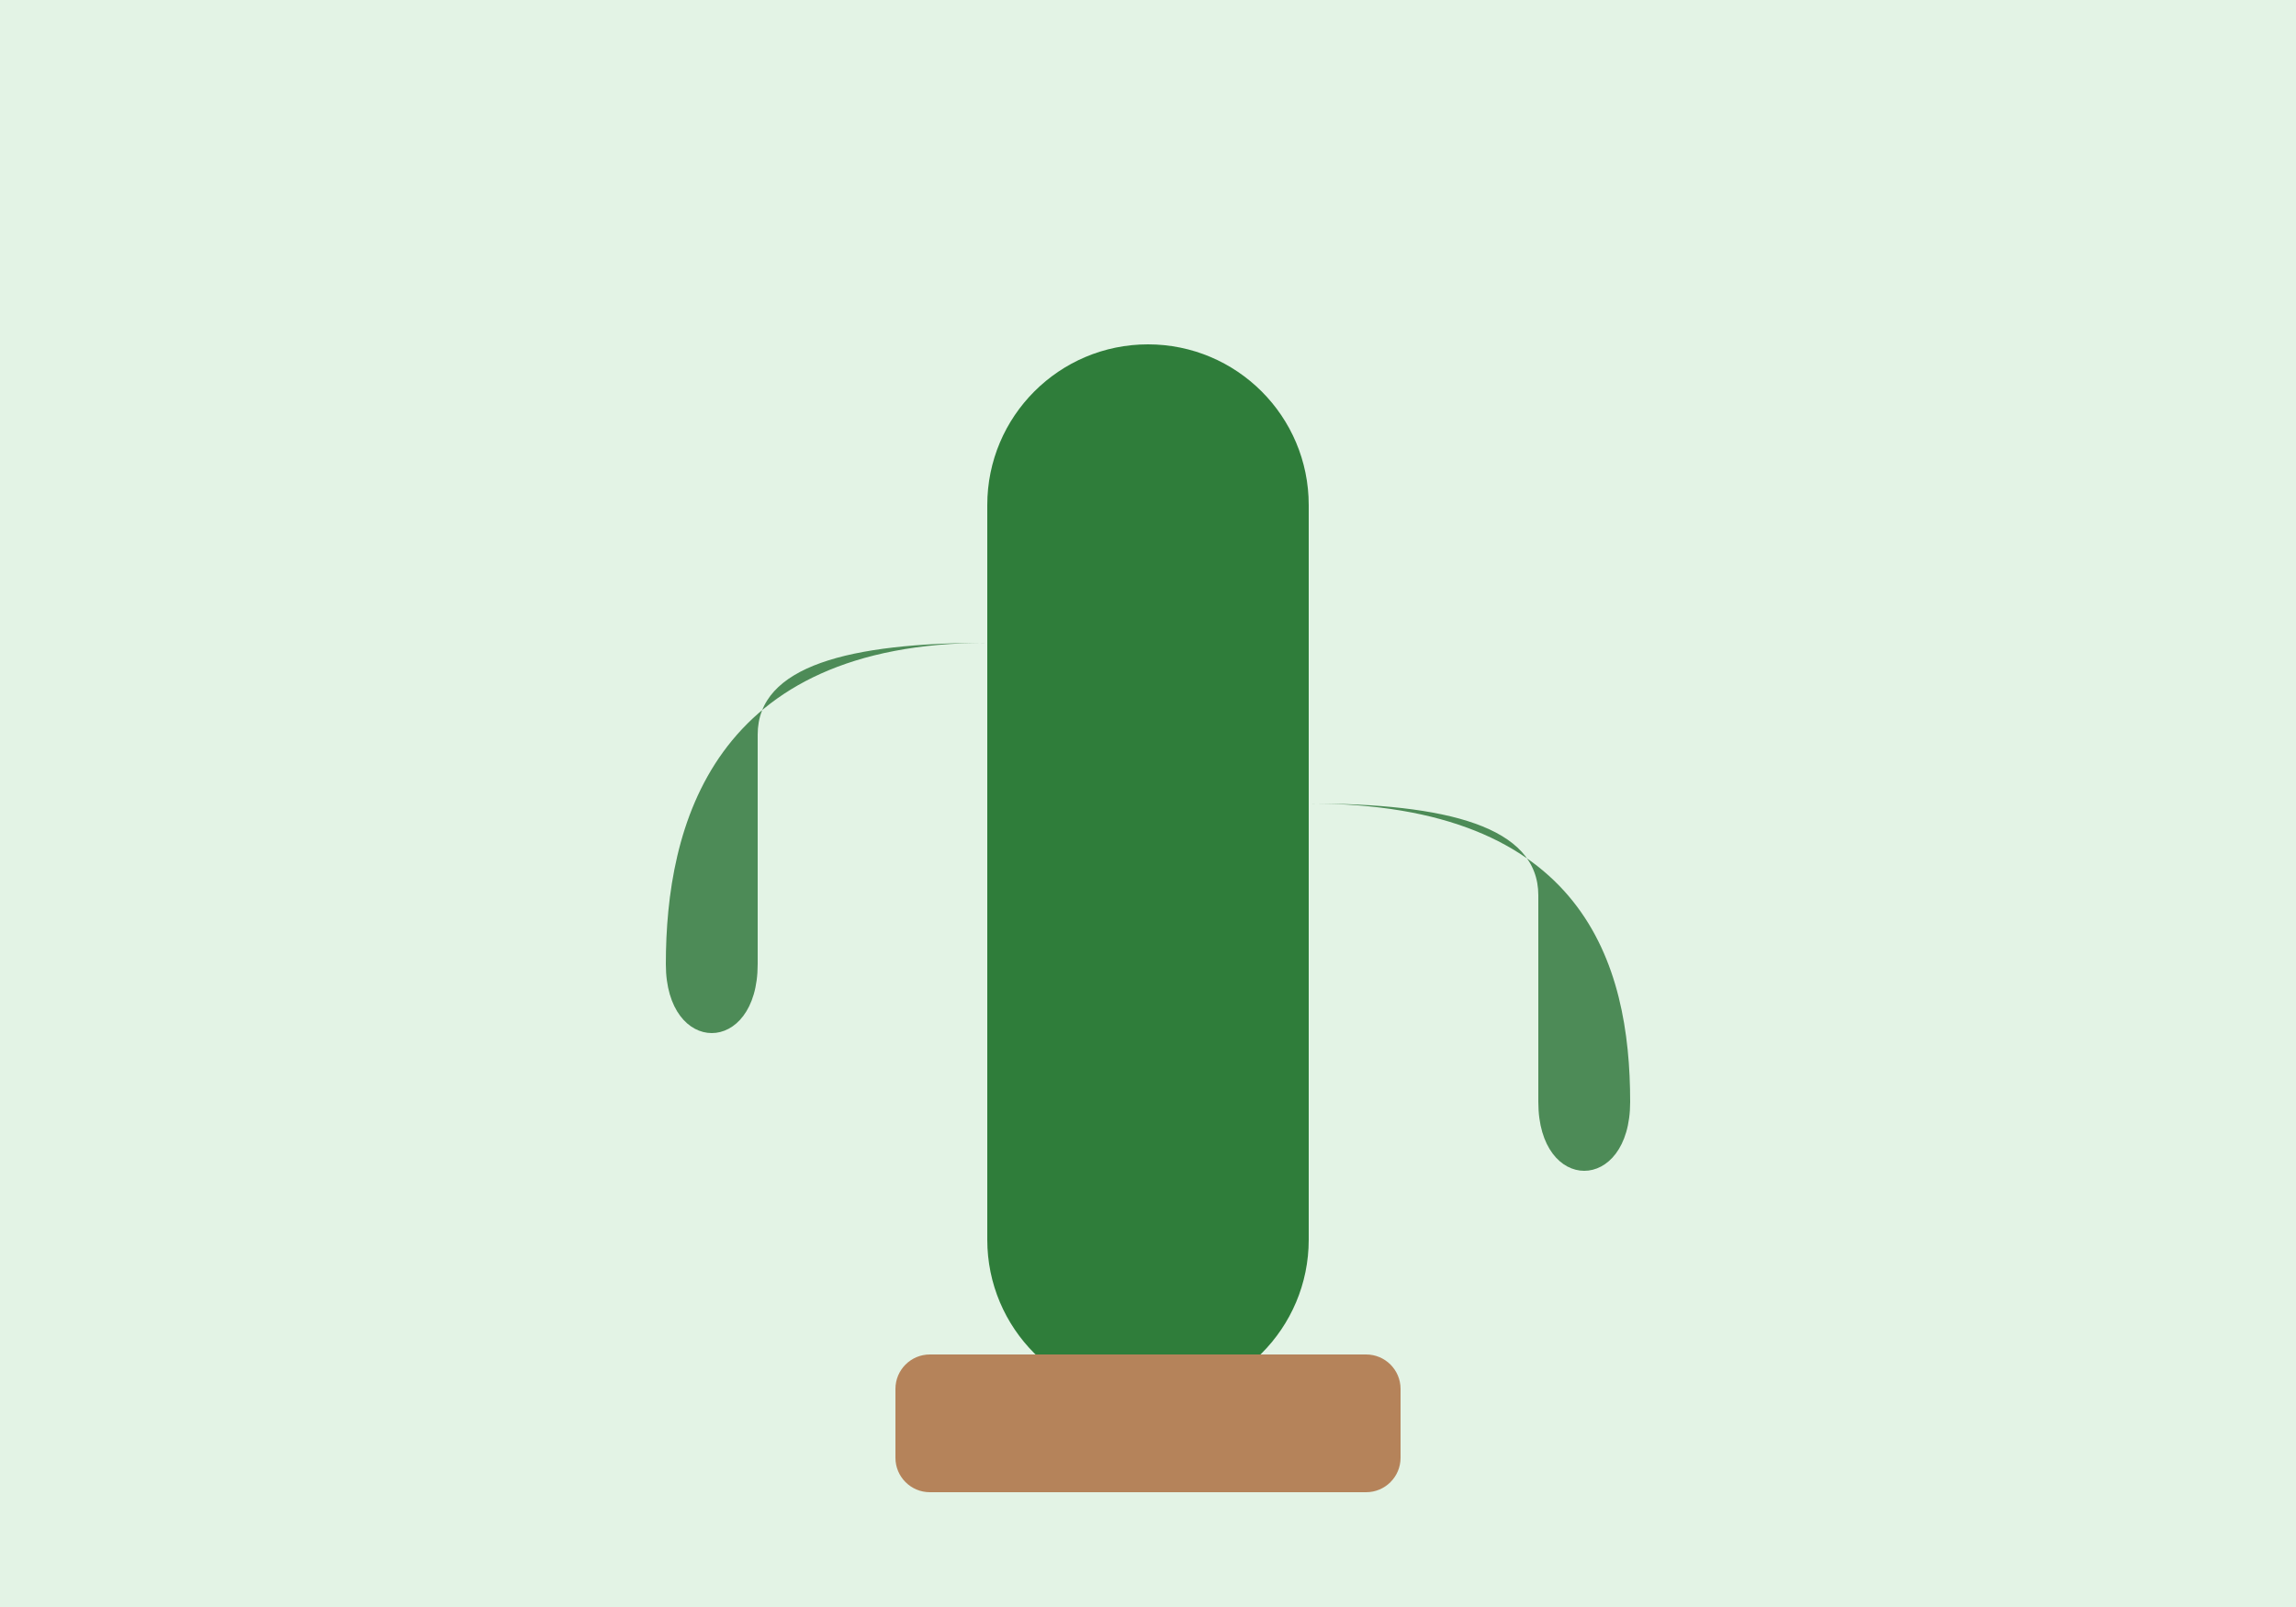
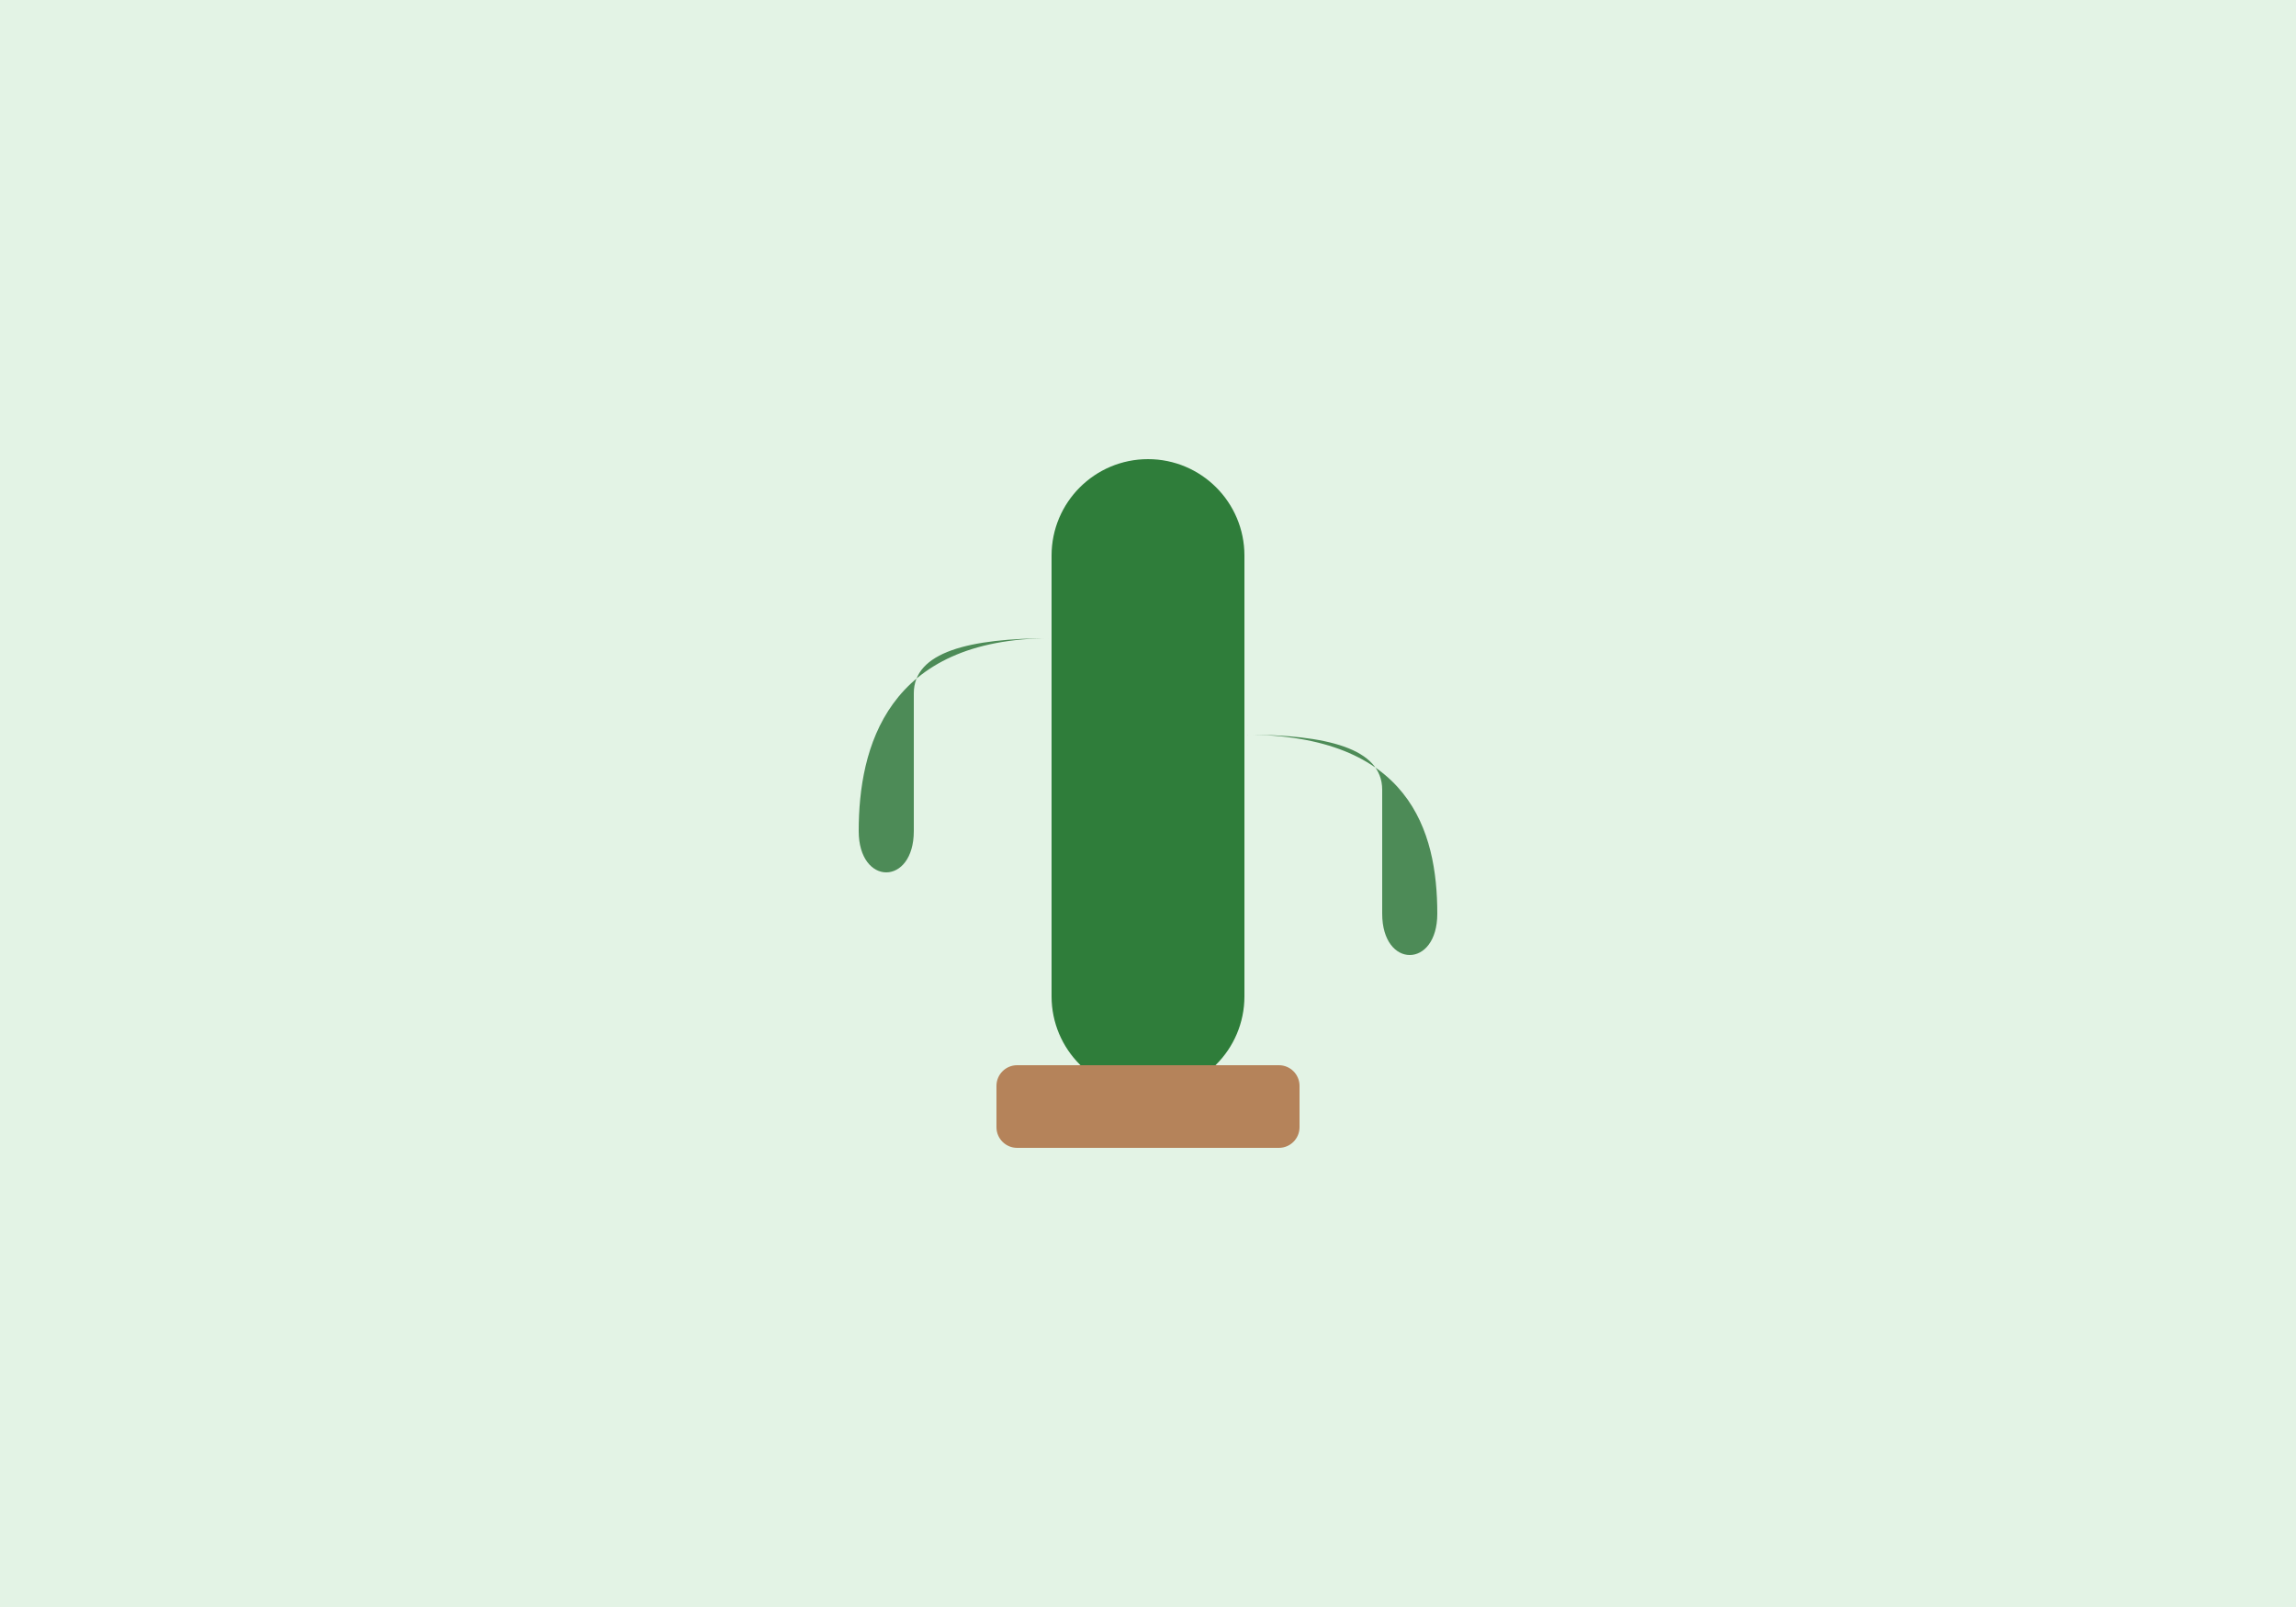
<svg xmlns="http://www.w3.org/2000/svg" viewBox="0 0 200 140" role="img" aria-label="Cactus">
  <rect width="200" height="140" fill="#e3f3e5" />
-   <rect x="86" y="30" width="28" height="92" rx="14" fill="#2f7d3a" />
-   <path d="M86 56 C62 56 58 72 58 84 C58 92 66 92 66 84 L66 64 C66 58 74 56 86 56 Z" fill="#4d8b57" />
-   <path d="M114 70 C138 70 142 84 142 96 C142 104 134 104 134 96 L134 78 C134 72 126 70 114 70 Z" fill="#4d8b57" />
-   <rect x="78" y="118" width="44" height="12" rx="3" fill="#b5835a" />
+   <g id="art" transform="translate(40 22) scale(0.6)">
+     <rect x="86" y="30" width="28" height="92" rx="14" fill="#2f7d3a" />
+     <path d="M86 56 C62 56 58 72 58 84 C58 92 66 92 66 84 L66 64 C66 58 74 56 86 56 Z" fill="#4d8b57" />
+     <path d="M114 70 C138 70 142 84 142 96 C142 104 134 104 134 96 L134 78 C134 72 126 70 114 70 Z" fill="#4d8b57" />
+     <rect x="78" y="118" width="44" height="12" rx="3" fill="#b5835a" />
+   </g>
</svg>
